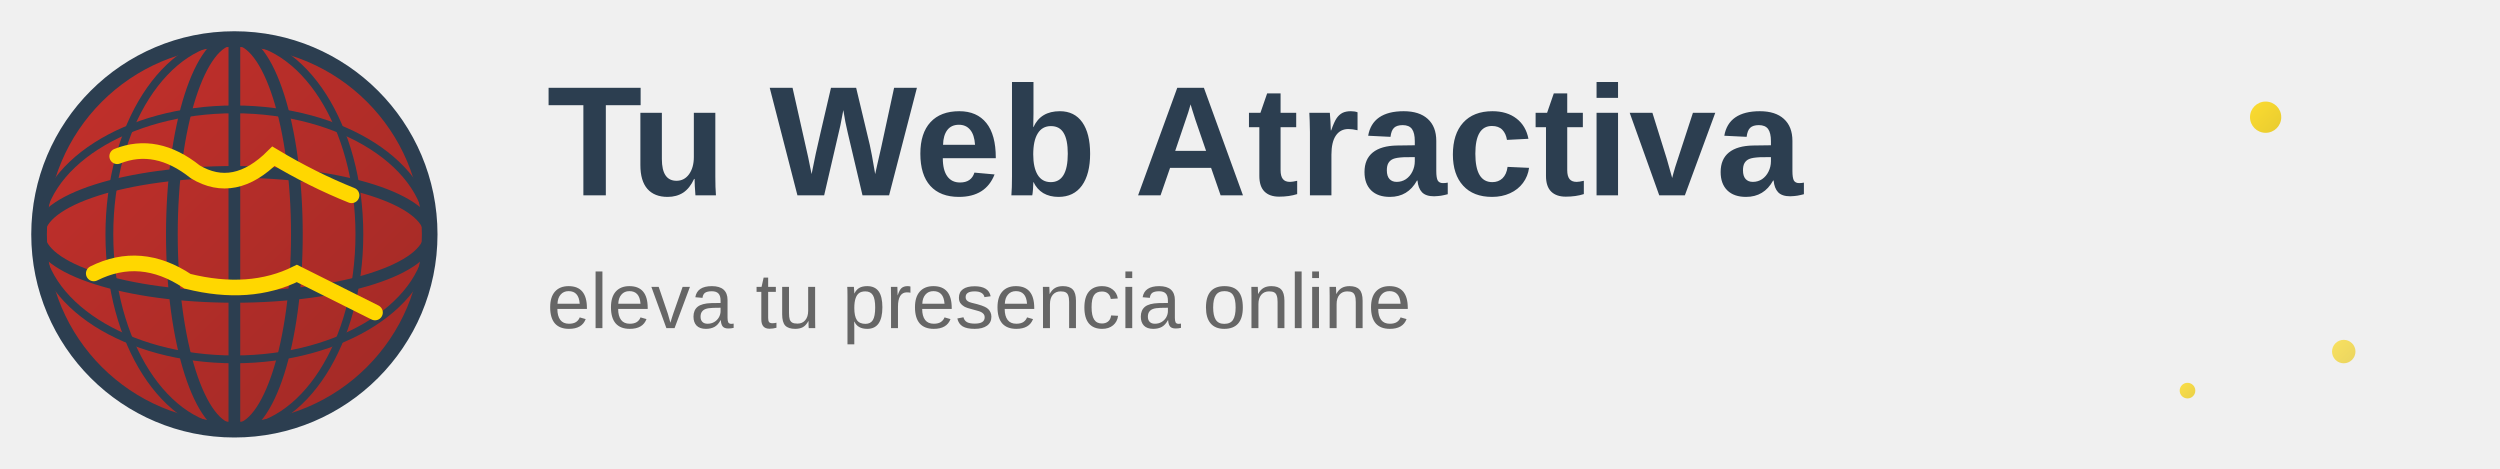
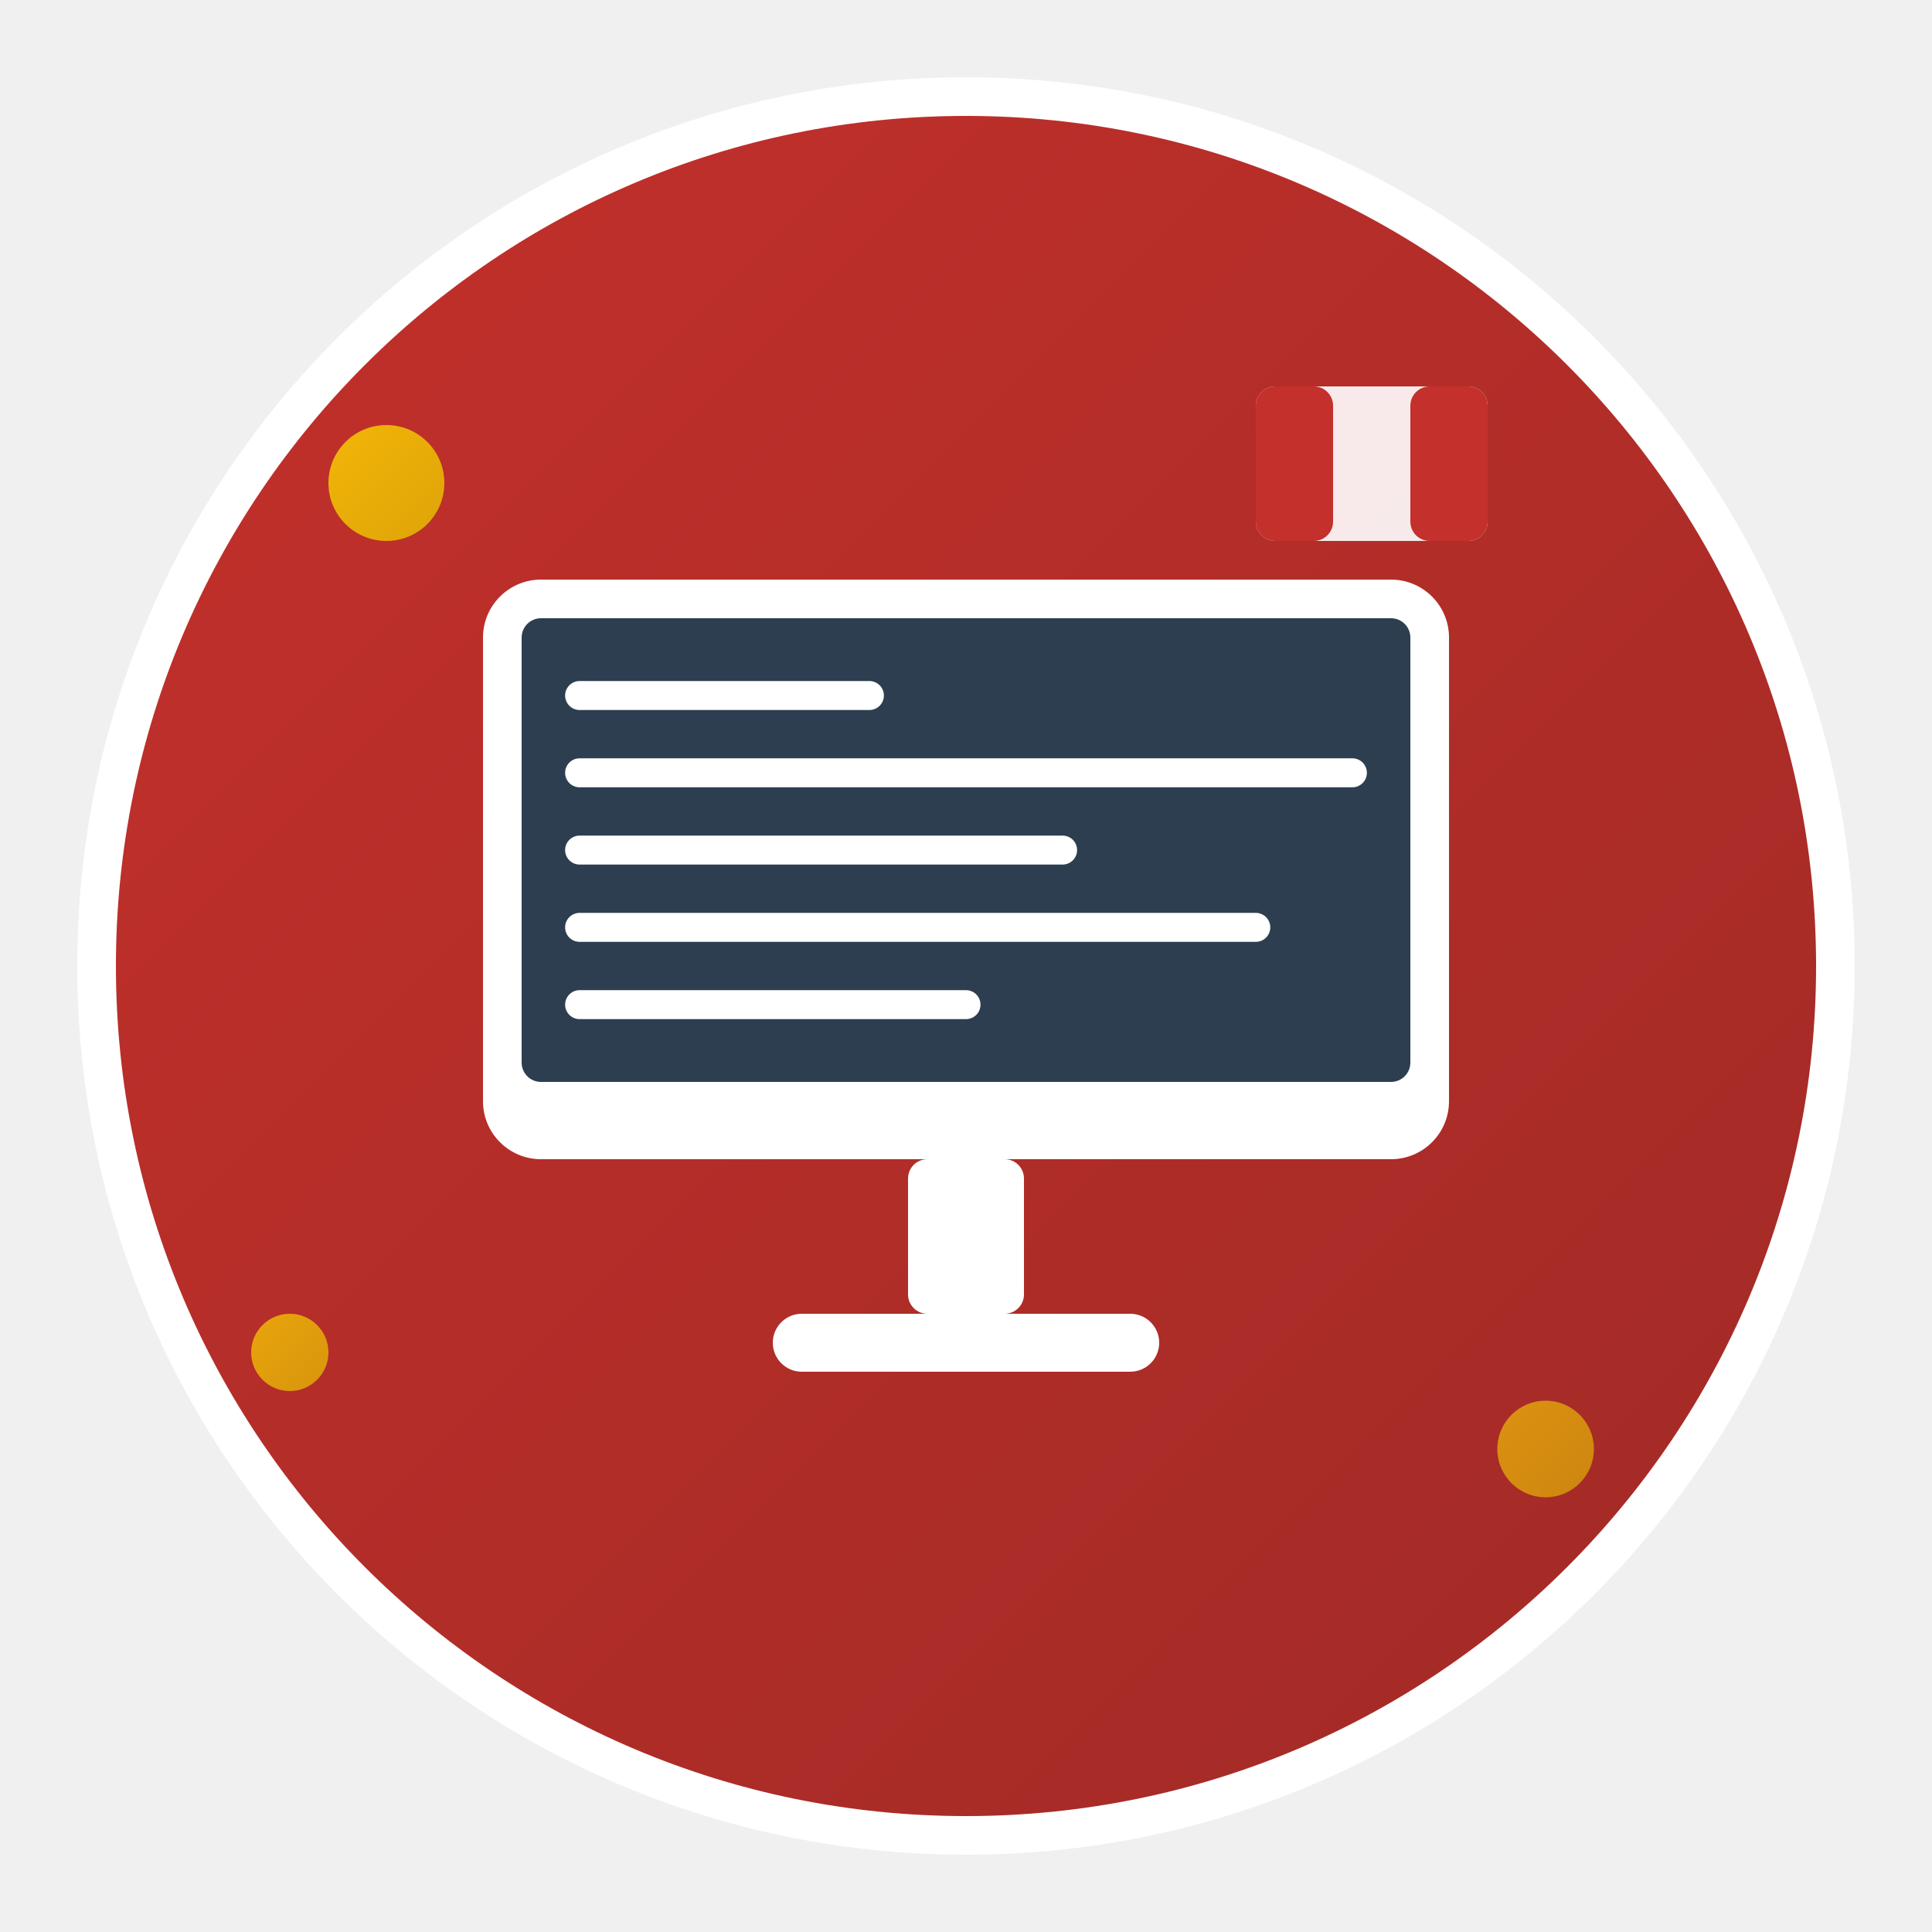
- <svg xmlns="http://www.w3.org/2000/svg" viewBox="0 0 320 60" width="320" height="60">
+ <svg xmlns="http://www.w3.org/2000/svg" viewBox="0 0 100 100" width="100" height="100">
  <defs>
    <linearGradient id="logoGradient" x1="0%" y1="0%" x2="100%" y2="100%">
      <stop offset="0%" style="stop-color:#C4302B;stop-opacity:1" />
      <stop offset="100%" style="stop-color:#A02A26;stop-opacity:1" />
    </linearGradient>
    <linearGradient id="accentGradient" x1="0%" y1="0%" x2="100%" y2="100%">
      <stop offset="0%" style="stop-color:#FFD700;stop-opacity:1" />
      <stop offset="100%" style="stop-color:#E6C200;stop-opacity:1" />
    </linearGradient>
  </defs>
-   <circle cx="30" cy="30" r="25" fill="url(#logoGradient)" stroke="#2C3E50" stroke-width="2" />
-   <ellipse cx="30" cy="30" rx="25" ry="8" fill="none" stroke="#2C3E50" stroke-width="1.5" />
-   <ellipse cx="30" cy="30" rx="25" ry="16" fill="none" stroke="#2C3E50" stroke-width="1" />
-   <ellipse cx="30" cy="30" rx="8" ry="25" fill="none" stroke="#2C3E50" stroke-width="1.5" />
-   <ellipse cx="30" cy="30" rx="16" ry="25" fill="none" stroke="#2C3E50" stroke-width="1" />
-   <line x1="30" y1="5" x2="30" y2="55" stroke="#2C3E50" stroke-width="1.5" />
-   <path d="M15 20 Q20 18 25 22 Q30 25 35 20 Q40 23 45 25" fill="none" stroke="#FFD700" stroke-width="2" stroke-linecap="round" />
-   <path d="M12 35 Q18 32 24 36 Q32 38 38 35 Q42 37 48 40" fill="none" stroke="#FFD700" stroke-width="2" stroke-linecap="round" />
-   <text x="70" y="25" font-family="Arial, sans-serif" font-size="20" font-weight="bold" fill="#2C3E50">Tu Web Atractiva</text>
-   <text x="70" y="42" font-family="Arial, sans-serif" font-size="10" fill="#666">eleva tu presencia online</text>
-   <circle cx="290" cy="15" r="2" fill="url(#accentGradient)" opacity="0.8" />
-   <circle cx="300" cy="45" r="1.5" fill="url(#accentGradient)" opacity="0.6" />
-   <circle cx="280" cy="50" r="1" fill="url(#accentGradient)" opacity="0.7" />
+   <circle cx="50" cy="50" r="45" fill="url(#logoGradient)" stroke="#fff" stroke-width="2" />
+   <rect x="25" y="30" width="50" height="30" rx="3" fill="#fff" stroke="none" />
+   <rect x="27" y="32" width="46" height="24" rx="1" fill="#2C3E50" />
+   <line x1="30" y1="36" x2="45" y2="36" stroke="#fff" stroke-width="1.5" stroke-linecap="round" />
+   <line x1="30" y1="40" x2="70" y2="40" stroke="#fff" stroke-width="1.5" stroke-linecap="round" />
+   <line x1="30" y1="44" x2="55" y2="44" stroke="#fff" stroke-width="1.5" stroke-linecap="round" />
+   <line x1="30" y1="48" x2="65" y2="48" stroke="#fff" stroke-width="1.5" stroke-linecap="round" />
+   <line x1="30" y1="52" x2="50" y2="52" stroke="#fff" stroke-width="1.5" stroke-linecap="round" />
+   <rect x="47" y="60" width="6" height="8" rx="1" fill="#fff" />
+   <rect x="40" y="68" width="20" height="3" rx="1.5" fill="#fff" />
+   <circle cx="20" cy="25" r="3" fill="url(#accentGradient)" opacity="0.8" />
+   <circle cx="80" cy="75" r="2.5" fill="url(#accentGradient)" opacity="0.6" />
+   <circle cx="15" cy="70" r="2" fill="url(#accentGradient)" opacity="0.7" />
+   <rect x="65" y="20" width="12" height="8" rx="1" fill="#fff" opacity="0.9" />
+   <rect x="65" y="20" width="4" height="8" rx="1" fill="#C4302B" />
+   <rect x="73" y="20" width="4" height="8" rx="1" fill="#C4302B" />
</svg>
